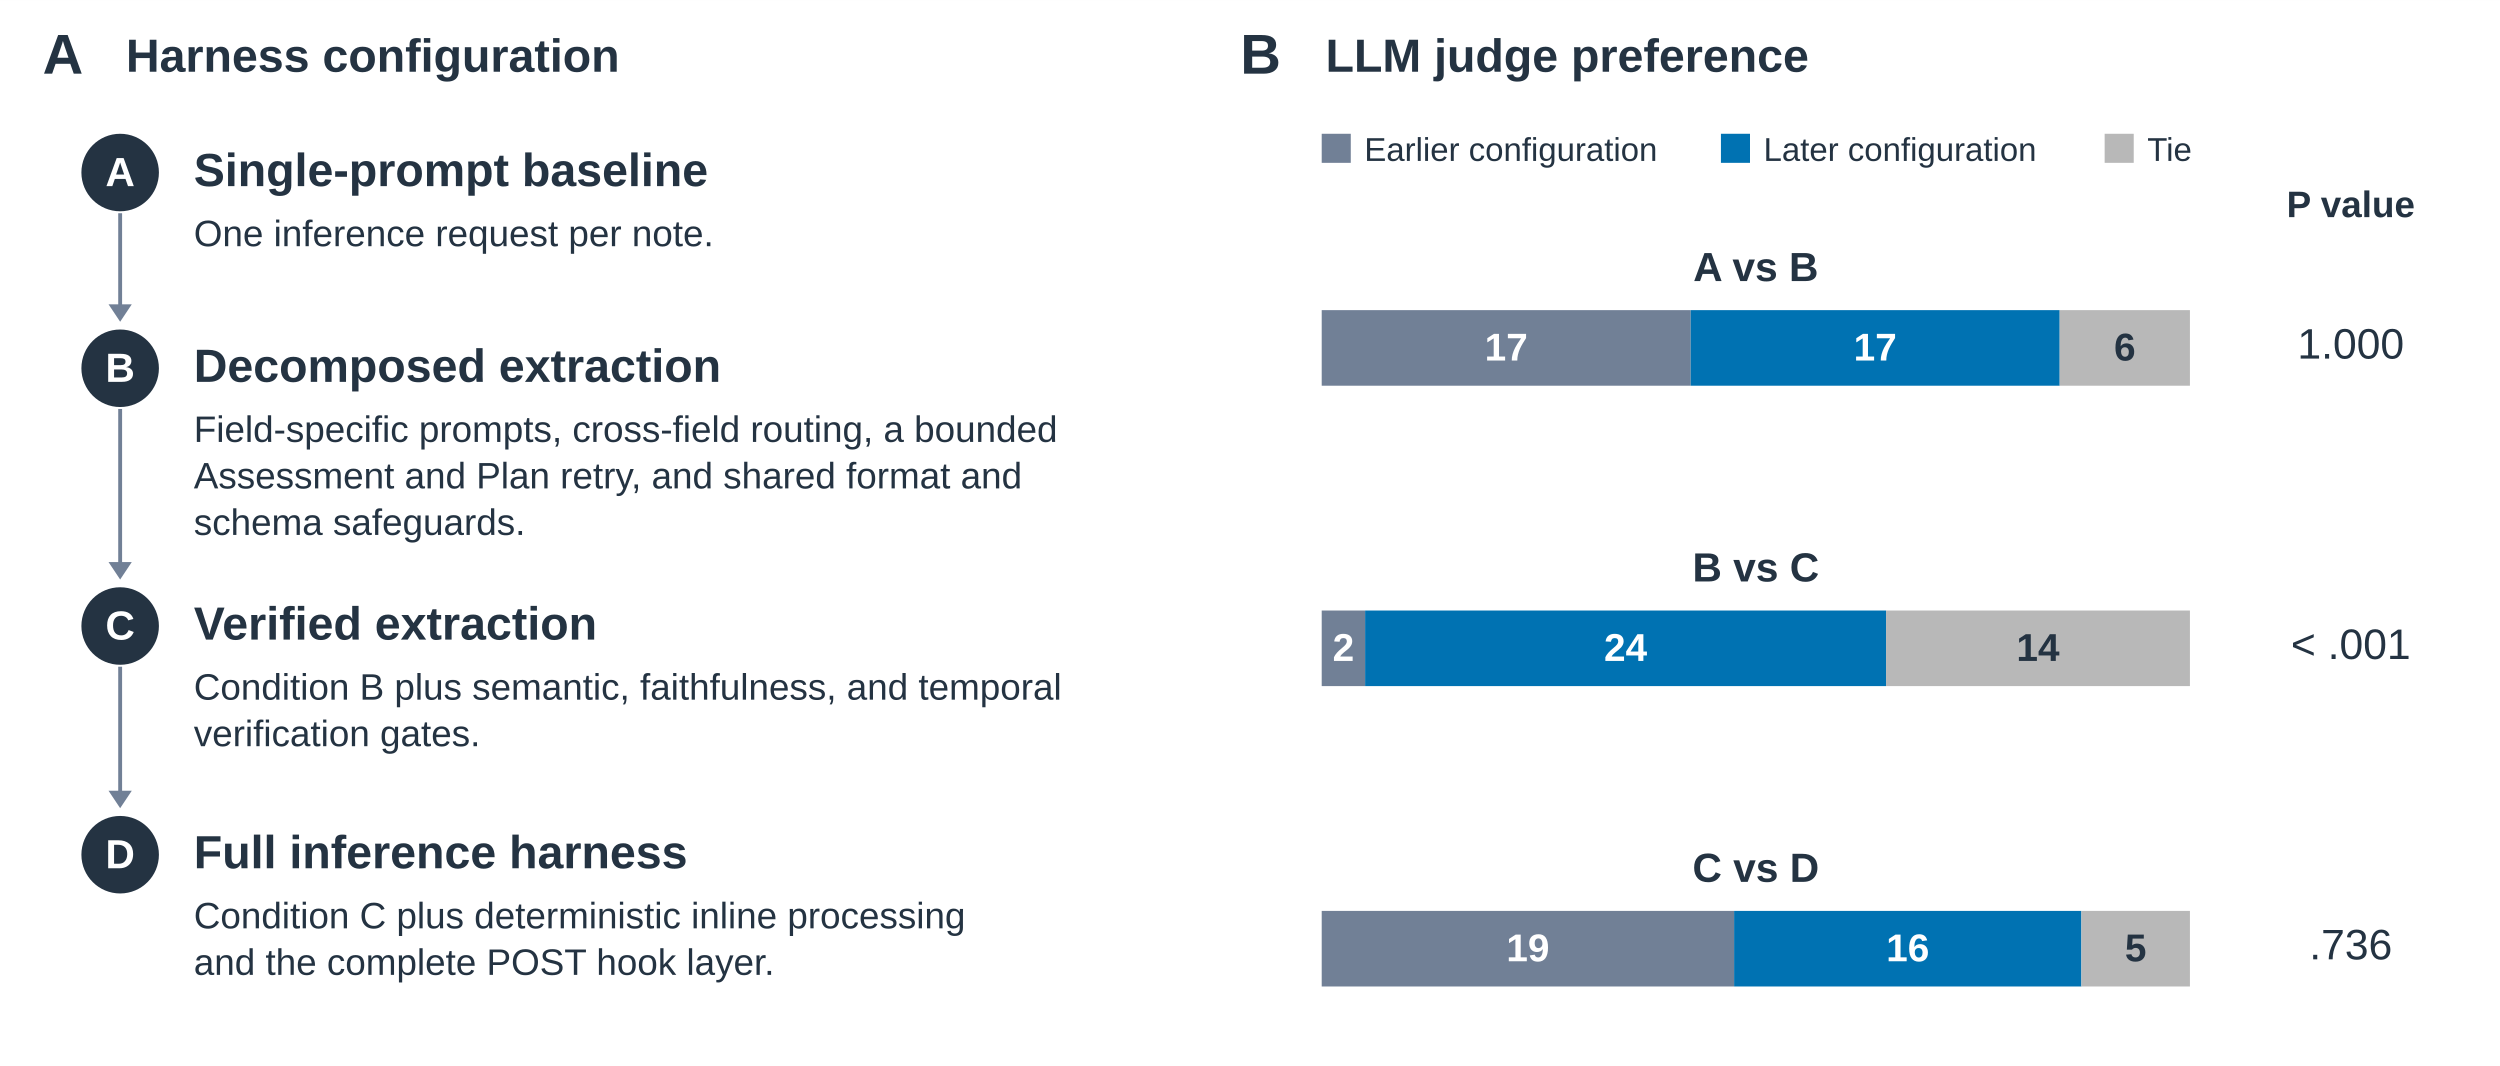
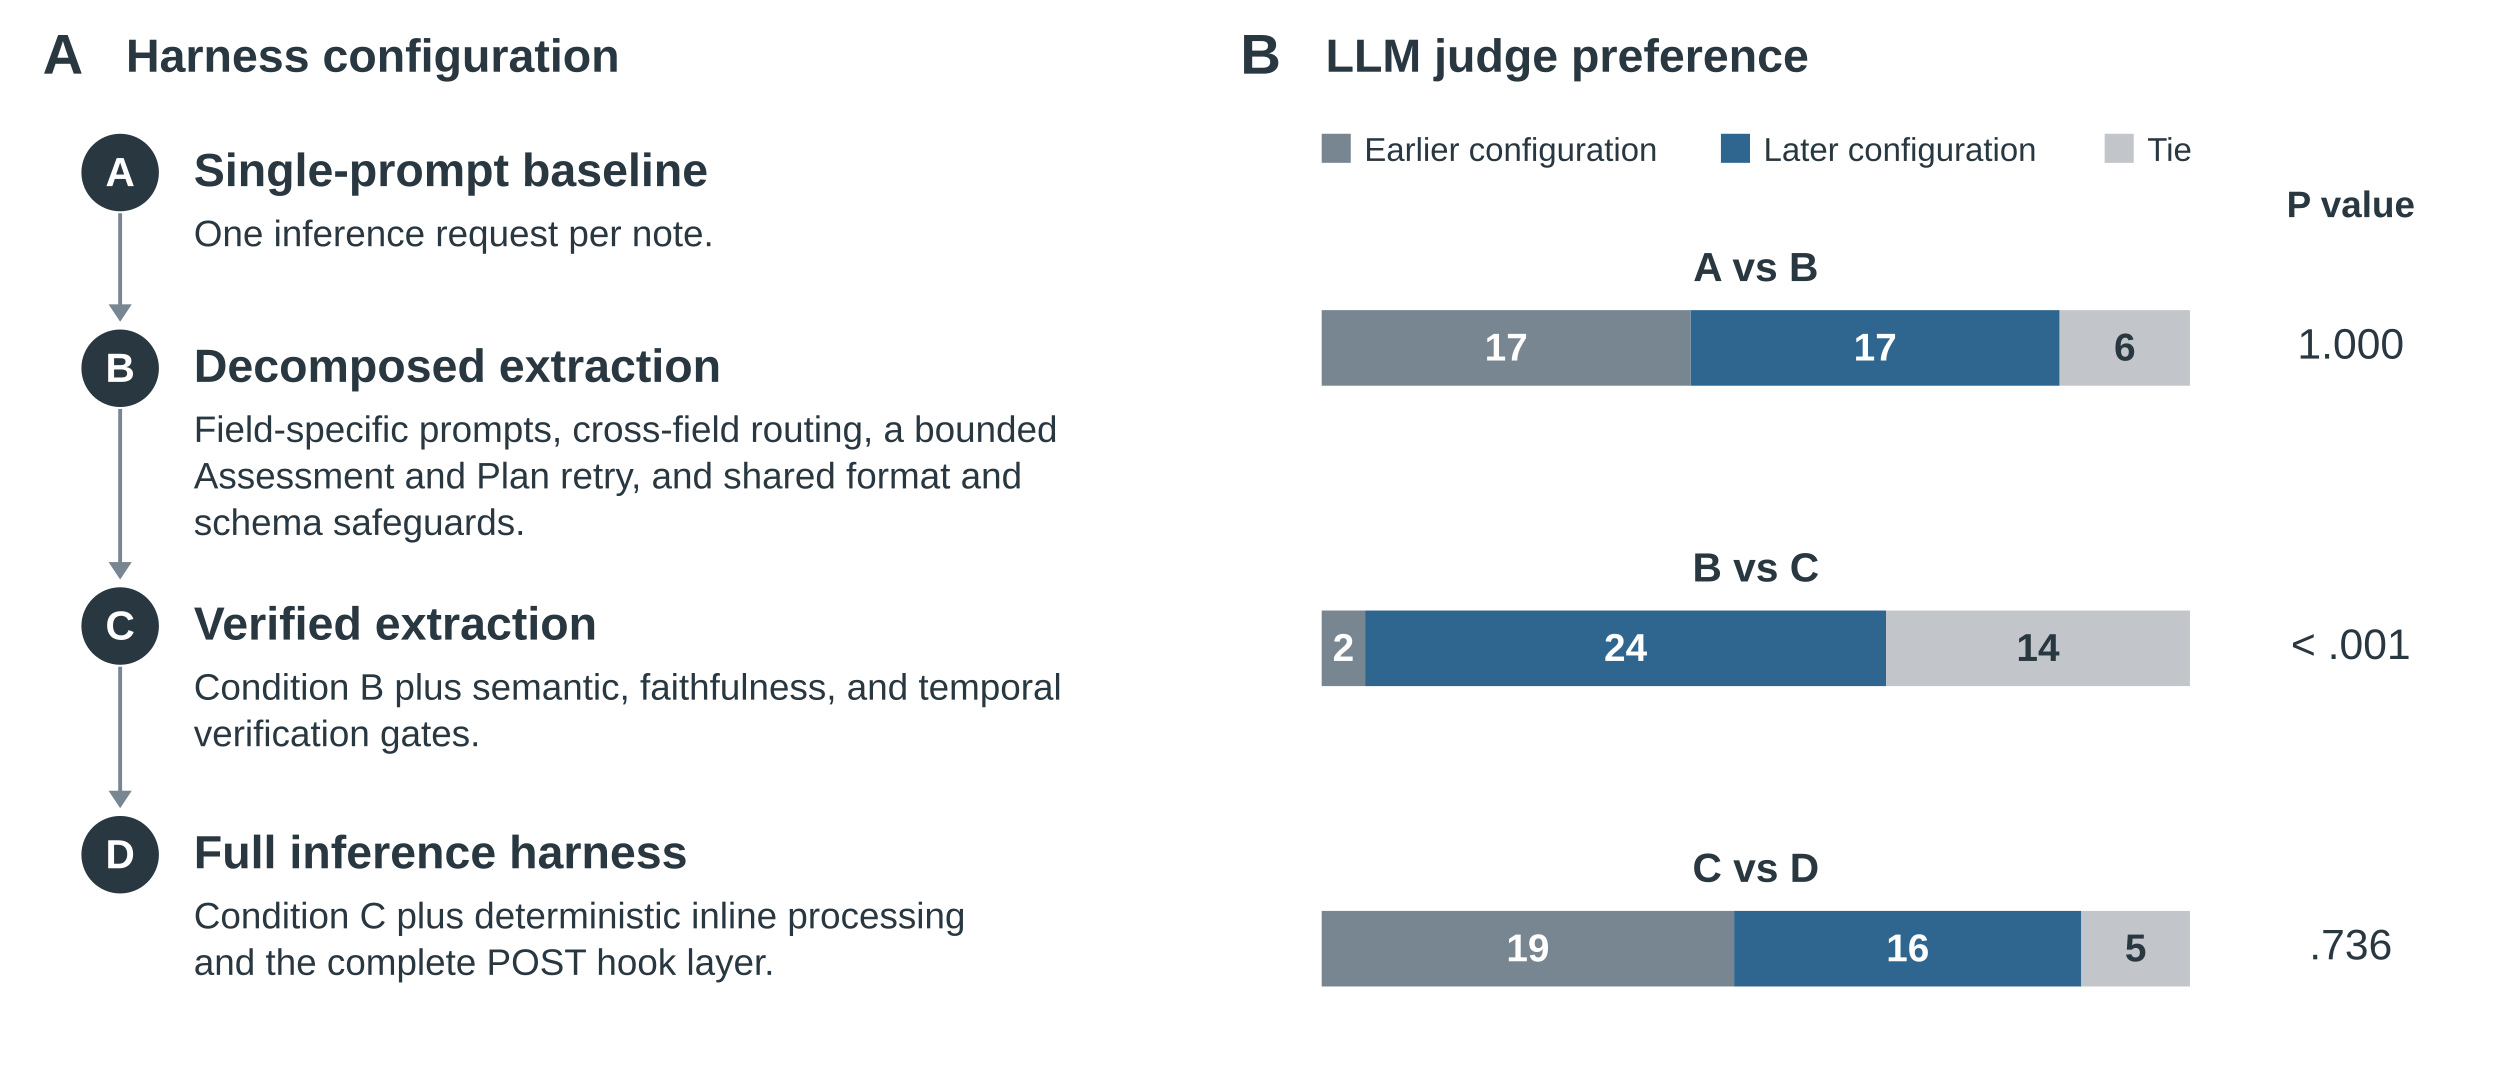
<svg xmlns="http://www.w3.org/2000/svg" width="7.5in" height="3.198in" viewBox="0 0 1290 550" role="img" aria-labelledby="figure-title figure-description">
  <rect width="1300" height="818" fill="#FFFFFF" />
  <g font-family="Arial, Helvetica, DejaVu Sans, sans-serif">
-     <text x="65" y="37" font-size="24" font-weight="700" fill="#243342" text-anchor="start">Harness configuration</text>
-     <text x="684" y="37" font-size="24" font-weight="700" fill="#243342" text-anchor="start">LLM judge preference</text>
-     <text x="1213" y="112" font-size="19" font-weight="700" fill="#243342" text-anchor="middle">P value</text>
-     <circle cx="62" cy="89" r="20" fill="#243342" />
+     <text x="65" y="37" font-size="24" font-weight="700" fill="#293741" text-anchor="start">Harness configuration</text>
+     <text x="684" y="37" font-size="24" font-weight="700" fill="#293741" text-anchor="start">LLM judge preference</text>
+     <text x="1213" y="112" font-size="19" font-weight="700" fill="#293741" text-anchor="middle">P value</text>
+     <circle cx="62" cy="89" r="20" fill="#293741" />
    <text x="62" y="96.0" font-size="21" font-weight="700" fill="#FFFFFF" text-anchor="middle">A</text>
-     <text x="100" y="96.0" font-size="24" font-weight="700" fill="#243342" text-anchor="start">Single-prompt baseline</text>
-     <text x="100" y="127.0" font-size="19" font-weight="400" fill="#243342" text-anchor="start">One inference request per note.</text>
-     <circle cx="62" cy="190" r="20" fill="#243342" />
+     <text x="100" y="96.0" font-size="24" font-weight="700" fill="#293741" text-anchor="start">Single-prompt baseline</text>
+     <text x="100" y="127.0" font-size="19" font-weight="400" fill="#293741" text-anchor="start">One inference request per note.</text>
+     <circle cx="62" cy="190" r="20" fill="#293741" />
    <text x="62" y="197.0" font-size="21" font-weight="700" fill="#FFFFFF" text-anchor="middle">B</text>
-     <text x="100" y="197.0" font-size="24" font-weight="700" fill="#243342" text-anchor="start">Decomposed extraction</text>
-     <text x="100" y="228.0" font-size="19" font-weight="400" fill="#243342" text-anchor="start">Field-specific prompts, cross-field routing, a bounded</text>
-     <text x="100" y="252.0" font-size="19" font-weight="400" fill="#243342" text-anchor="start">Assessment and Plan retry, and shared format and</text>
-     <text x="100" y="276.0" font-size="19" font-weight="400" fill="#243342" text-anchor="start">schema safeguards.</text>
-     <circle cx="62" cy="323" r="20" fill="#243342" />
+     <text x="100" y="197.0" font-size="24" font-weight="700" fill="#293741" text-anchor="start">Decomposed extraction</text>
+     <text x="100" y="228.0" font-size="19" font-weight="400" fill="#293741" text-anchor="start">Field-specific prompts, cross-field routing, a bounded</text>
+     <text x="100" y="252.0" font-size="19" font-weight="400" fill="#293741" text-anchor="start">Assessment and Plan retry, and shared format and</text>
+     <text x="100" y="276.0" font-size="19" font-weight="400" fill="#293741" text-anchor="start">schema safeguards.</text>
+     <circle cx="62" cy="323" r="20" fill="#293741" />
    <text x="62" y="330.0" font-size="21" font-weight="700" fill="#FFFFFF" text-anchor="middle">C</text>
-     <text x="100" y="330.0" font-size="24" font-weight="700" fill="#243342" text-anchor="start">Verified extraction</text>
-     <text x="100" y="361.0" font-size="19" font-weight="400" fill="#243342" text-anchor="start">Condition B plus semantic, faithfulness, and temporal</text>
-     <text x="100" y="385.0" font-size="19" font-weight="400" fill="#243342" text-anchor="start">verification gates.</text>
-     <circle cx="62" cy="441" r="20" fill="#243342" />
+     <text x="100" y="330.0" font-size="24" font-weight="700" fill="#293741" text-anchor="start">Verified extraction</text>
+     <text x="100" y="361.0" font-size="19" font-weight="400" fill="#293741" text-anchor="start">Condition B plus semantic, faithfulness, and temporal</text>
+     <text x="100" y="385.0" font-size="19" font-weight="400" fill="#293741" text-anchor="start">verification gates.</text>
+     <circle cx="62" cy="441" r="20" fill="#293741" />
    <text x="62" y="448.0" font-size="21" font-weight="700" fill="#FFFFFF" text-anchor="middle">D</text>
-     <text x="100" y="448.0" font-size="24" font-weight="700" fill="#243342" text-anchor="start">Full inference harness</text>
-     <text x="100" y="479.0" font-size="19" font-weight="400" fill="#243342" text-anchor="start">Condition C plus deterministic inline processing</text>
-     <text x="100" y="503.0" font-size="19" font-weight="400" fill="#243342" text-anchor="start">and the complete POST hook layer.</text>
-     <text x="906" y="145.0" font-size="21" font-weight="700" fill="#243342" text-anchor="middle">A vs B</text>
-     <rect x="682" y="160.0" width="190.4" height="39" fill="#718096" />
+     <text x="100" y="448.0" font-size="24" font-weight="700" fill="#293741" text-anchor="start">Full inference harness</text>
+     <text x="100" y="479.0" font-size="19" font-weight="400" fill="#293741" text-anchor="start">Condition C plus deterministic inline processing</text>
+     <text x="100" y="503.0" font-size="19" font-weight="400" fill="#293741" text-anchor="start">and the complete POST hook layer.</text>
+     <text x="906" y="145.0" font-size="21" font-weight="700" fill="#293741" text-anchor="middle">A vs B</text>
+     <rect x="682" y="160.0" width="190.4" height="39" fill="#788692" />
    <text x="777.2" y="186.0" font-size="20" font-weight="700" fill="#FFFFFF" text-anchor="middle">17</text>
-     <rect x="872.4" y="160.0" width="190.4" height="39" fill="#0072B2" />
+     <rect x="872.4" y="160.0" width="190.4" height="39" fill="#2F6690" />
    <text x="967.6" y="186.0" font-size="20" font-weight="700" fill="#FFFFFF" text-anchor="middle">17</text>
-     <rect x="1062.8" y="160.0" width="67.2" height="39" fill="#B8B8B8" />
-     <text x="1096.4" y="186.0" font-size="20" font-weight="700" fill="#243342" text-anchor="middle">6</text>
-     <text x="1213" y="185.0" font-size="22" font-weight="400" fill="#243342" text-anchor="middle">1.000</text>
-     <text x="906" y="300.0" font-size="21" font-weight="700" fill="#243342" text-anchor="middle">B vs C</text>
-     <rect x="682" y="315.0" width="22.4" height="39" fill="#718096" />
+     <rect x="1062.8" y="160.0" width="67.2" height="39" fill="#C2C5C9" />
+     <text x="1096.4" y="186.0" font-size="20" font-weight="700" fill="#293741" text-anchor="middle">6</text>
+     <text x="1213" y="185.0" font-size="22" font-weight="400" fill="#293741" text-anchor="middle">1.000</text>
+     <text x="906" y="300.0" font-size="21" font-weight="700" fill="#293741" text-anchor="middle">B vs C</text>
+     <rect x="682" y="315.0" width="22.4" height="39" fill="#788692" />
    <text x="693.2" y="341.0" font-size="20" font-weight="700" fill="#FFFFFF" text-anchor="middle">2</text>
-     <rect x="704.4" y="315.0" width="268.8" height="39" fill="#0072B2" />
+     <rect x="704.4" y="315.0" width="268.8" height="39" fill="#2F6690" />
    <text x="838.8" y="341.0" font-size="20" font-weight="700" fill="#FFFFFF" text-anchor="middle">24</text>
-     <rect x="973.2" y="315.0" width="156.8" height="39" fill="#B8B8B8" />
-     <text x="1051.6" y="341.0" font-size="20" font-weight="700" fill="#243342" text-anchor="middle">14</text>
-     <text x="1213" y="340.0" font-size="22" font-weight="400" fill="#243342" text-anchor="middle">&lt; .001</text>
-     <text x="906" y="455.0" font-size="21" font-weight="700" fill="#243342" text-anchor="middle">C vs D</text>
-     <rect x="682" y="470.0" width="212.8" height="39" fill="#718096" />
+     <rect x="973.2" y="315.0" width="156.8" height="39" fill="#C2C5C9" />
+     <text x="1051.6" y="341.0" font-size="20" font-weight="700" fill="#293741" text-anchor="middle">14</text>
+     <text x="1213" y="340.0" font-size="22" font-weight="400" fill="#293741" text-anchor="middle">&lt; .001</text>
+     <text x="906" y="455.0" font-size="21" font-weight="700" fill="#293741" text-anchor="middle">C vs D</text>
+     <rect x="682" y="470.0" width="212.8" height="39" fill="#788692" />
    <text x="788.4" y="496.0" font-size="20" font-weight="700" fill="#FFFFFF" text-anchor="middle">19</text>
-     <rect x="894.8" y="470.0" width="179.2" height="39" fill="#0072B2" />
+     <rect x="894.8" y="470.0" width="179.2" height="39" fill="#2F6690" />
    <text x="984.4" y="496.0" font-size="20" font-weight="700" fill="#FFFFFF" text-anchor="middle">16</text>
-     <rect x="1074" y="470.0" width="56" height="39" fill="#B8B8B8" />
-     <text x="1102" y="496.0" font-size="20" font-weight="700" fill="#243342" text-anchor="middle">5</text>
-     <text x="1213" y="495.0" font-size="22" font-weight="400" fill="#243342" text-anchor="middle">.736</text>
-     <rect x="682" y="69.0" width="15" height="15" fill="#718096" />
-     <text x="704" y="83.0" font-size="17" font-weight="400" fill="#243342" text-anchor="start">Earlier configuration</text>
-     <rect x="888" y="69.0" width="15" height="15" fill="#0072B2" />
-     <text x="910" y="83.0" font-size="17" font-weight="400" fill="#243342" text-anchor="start">Later configuration</text>
-     <rect x="1086" y="69.0" width="15" height="15" fill="#B8B8B8" />
-     <text x="1108" y="83.0" font-size="17" font-weight="400" fill="#243342" text-anchor="start">Tie</text>
-     <text x="22" y="38" fill="#243342" font-size="29" font-weight="700">A</text>
-     <text x="640" y="38" fill="#243342" font-size="29" font-weight="700">B</text>
-     <path d="M62 110 V159" stroke="#718096" fill="none" stroke-width="2" />
-     <path d="M56 157 h12 l-6 9 Z" fill="#718096" />
-     <path d="M62 211 V292" stroke="#718096" fill="none" stroke-width="2" />
-     <path d="M56 290 h12 l-6 9 Z" fill="#718096" />
-     <path d="M62 344 V410" stroke="#718096" fill="none" stroke-width="2" />
-     <path d="M56 408 h12 l-6 9 Z" fill="#718096" />
+     <rect x="1074" y="470.0" width="56" height="39" fill="#C2C5C9" />
+     <text x="1102" y="496.0" font-size="20" font-weight="700" fill="#293741" text-anchor="middle">5</text>
+     <text x="1213" y="495.0" font-size="22" font-weight="400" fill="#293741" text-anchor="middle">.736</text>
+     <rect x="682" y="69.0" width="15" height="15" fill="#788692" />
+     <text x="704" y="83.0" font-size="17" font-weight="400" fill="#293741" text-anchor="start">Earlier configuration</text>
+     <rect x="888" y="69.0" width="15" height="15" fill="#2F6690" />
+     <text x="910" y="83.0" font-size="17" font-weight="400" fill="#293741" text-anchor="start">Later configuration</text>
+     <rect x="1086" y="69.0" width="15" height="15" fill="#C2C5C9" />
+     <text x="1108" y="83.0" font-size="17" font-weight="400" fill="#293741" text-anchor="start">Tie</text>
+     <text x="22" y="38" fill="#293741" font-size="29" font-weight="700">A</text>
+     <text x="640" y="38" fill="#293741" font-size="29" font-weight="700">B</text>
+     <path d="M62 110 V159" stroke="#788692" fill="none" stroke-width="2" />
+     <path d="M56 157 h12 l-6 9 Z" fill="#788692" />
+     <path d="M62 211 V292" stroke="#788692" fill="none" stroke-width="2" />
+     <path d="M56 290 h12 l-6 9 Z" fill="#788692" />
+     <path d="M62 344 V410" stroke="#788692" fill="none" stroke-width="2" />
+     <path d="M56 408 h12 l-6 9 Z" fill="#788692" />
  </g>
</svg>
